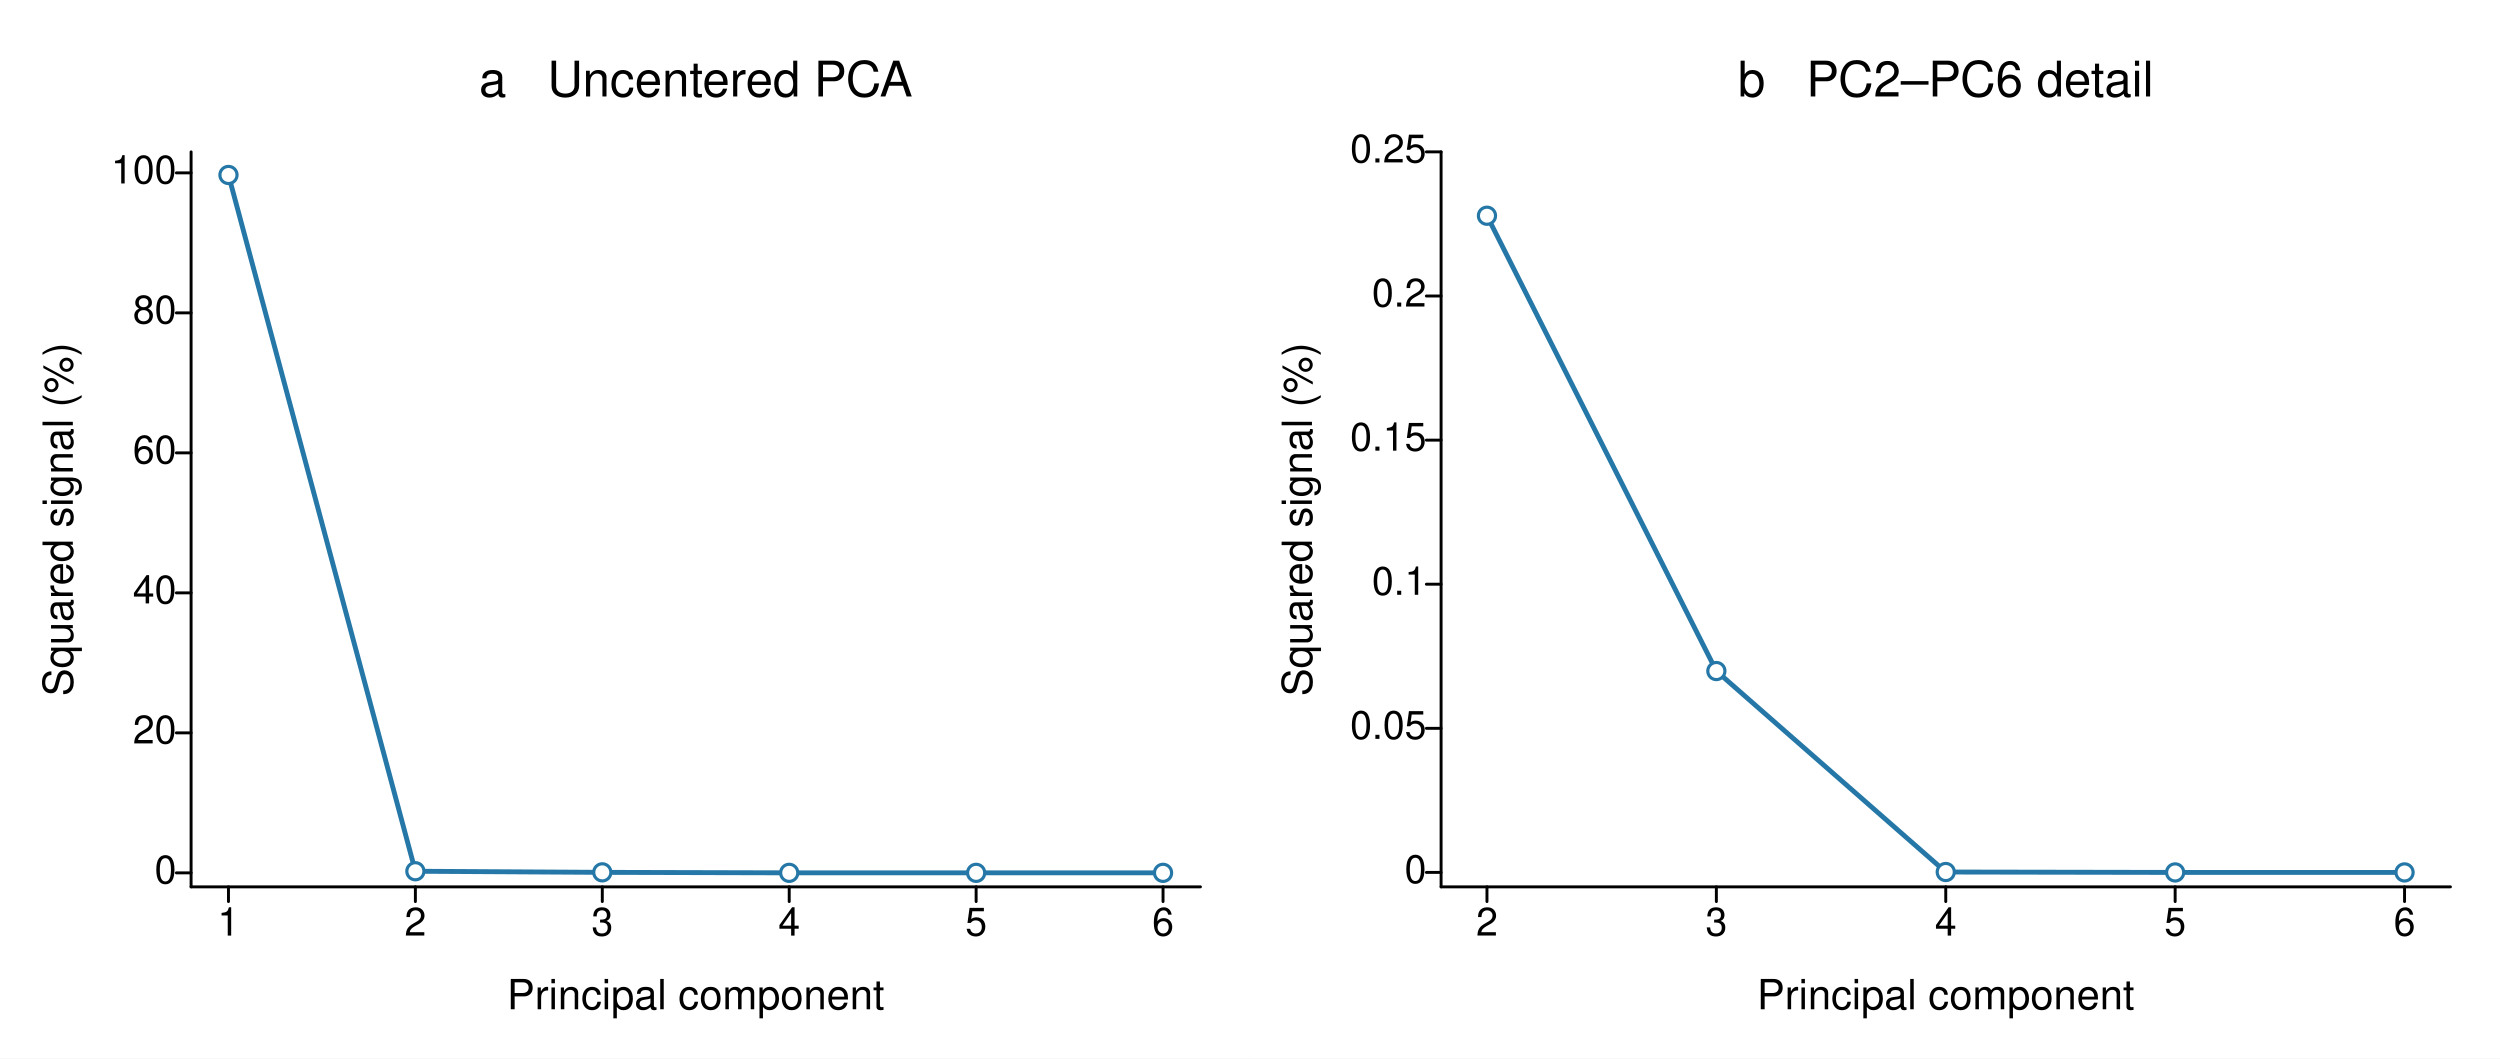
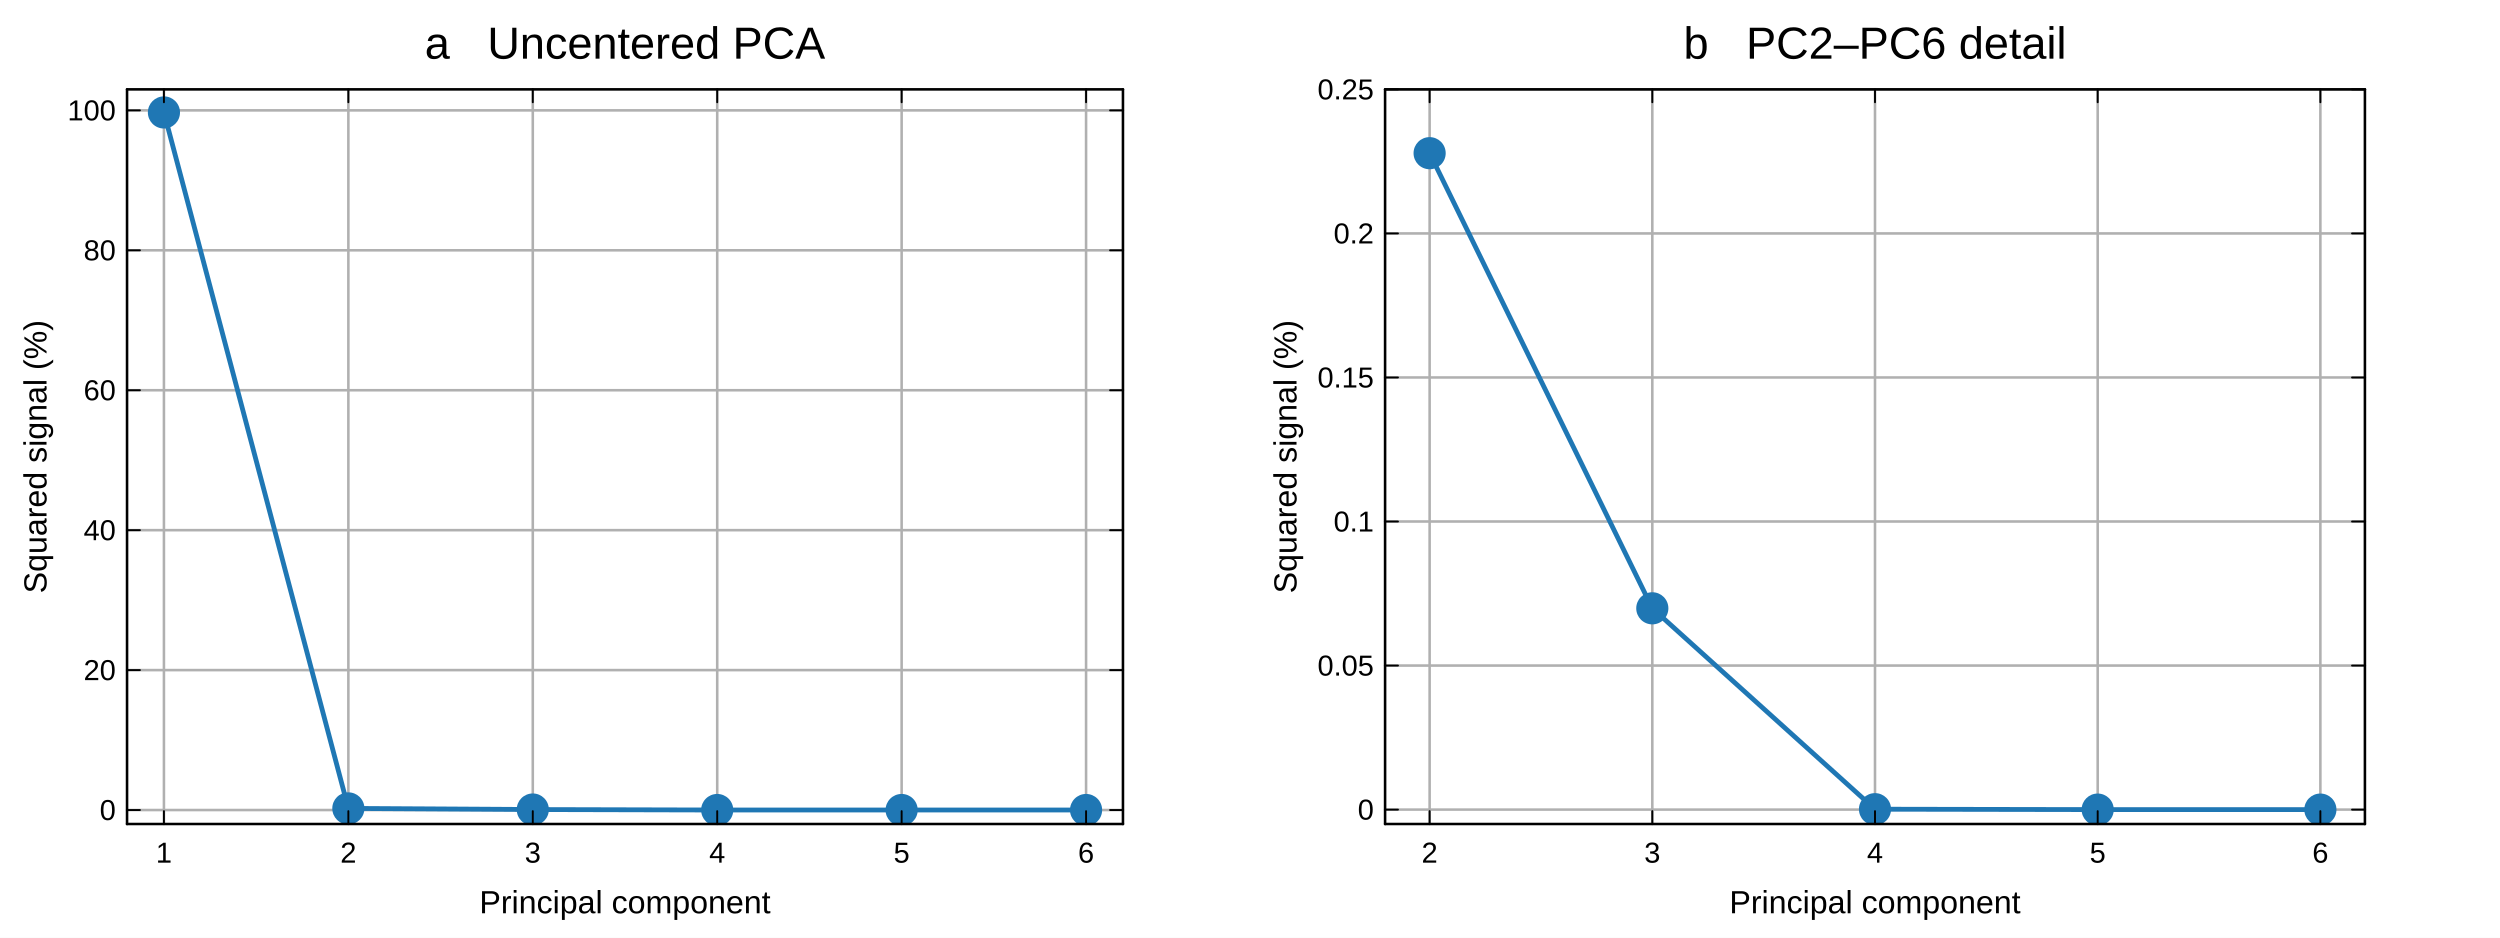
- <svg xmlns="http://www.w3.org/2000/svg" width="180mm" height="76.2mm" viewBox="0 0 510.236 216">
+ <svg xmlns="http://www.w3.org/2000/svg" width="274.32mm" height="102.87mm" viewBox="0 0 777.6 291.6">
  <rect width="100%" height="100%" fill="white" />
  <g transform="translate(0 0) scale(0.12)">
    <defs>
      <clipPath id="panel0_clip1">
-         <rect x="325.00" y="258.33" width="1716.67" height="1250.00" />
+         <rect x="329.30" y="231.67" width="2581.40" height="1904.17" />
      </clipPath>
    </defs>
-     <rect x="0.00" y="0.00" width="2125.00" height="1800.00" fill="rgb(255,255,255)" />
-     <text x="370.07" y="1591.26" font-family="&quot;Helvetica&quot;" font-size="66.6" fill="rgb(0,0,0)">1</text>
-     <text x="687.97" y="1591.26" font-family="&quot;Helvetica&quot;" font-size="66.6" fill="rgb(0,0,0)">2</text>
-     <text x="1005.87" y="1591.26" font-family="&quot;Helvetica&quot;" font-size="66.6" fill="rgb(0,0,0)">3</text>
-     <text x="1323.77" y="1591.26" font-family="&quot;Helvetica&quot;" font-size="66.6" fill="rgb(0,0,0)">4</text>
-     <text x="1641.67" y="1591.26" font-family="&quot;Helvetica&quot;" font-size="66.6" fill="rgb(0,0,0)">5</text>
-     <text x="1959.57" y="1591.26" font-family="&quot;Helvetica&quot;" font-size="66.6" fill="rgb(0,0,0)">6</text>
-     <text x="262.97" y="1502.50" font-family="&quot;Helvetica&quot;" font-size="66.6" fill="rgb(0,0,0)">0</text>
-     <text x="225.94" y="1264.41" font-family="&quot;Helvetica&quot;" font-size="66.6" fill="rgb(0,0,0)">20</text>
-     <text x="225.94" y="1026.31" font-family="&quot;Helvetica&quot;" font-size="66.6" fill="rgb(0,0,0)">40</text>
-     <text x="225.94" y="788.22" font-family="&quot;Helvetica&quot;" font-size="66.6" fill="rgb(0,0,0)">60</text>
-     <text x="225.94" y="550.12" font-family="&quot;Helvetica&quot;" font-size="66.6" fill="rgb(0,0,0)">80</text>
-     <text x="188.91" y="312.03" font-family="&quot;Helvetica&quot;" font-size="66.6" fill="rgb(0,0,0)">100</text>
+     <rect x="0.00" y="0.00" width="3240.00" height="2430.00" fill="rgb(255,255,255)" />
+     <line x1="424.91" y1="231.67" x2="424.91" y2="2135.83" stroke="rgb(176,176,176)" stroke-width="6.67" stroke-linecap="round" />
+     <line x1="902.94" y1="231.67" x2="902.94" y2="2135.83" stroke="rgb(176,176,176)" stroke-width="6.67" stroke-linecap="round" />
+     <line x1="1380.98" y1="231.67" x2="1380.98" y2="2135.83" stroke="rgb(176,176,176)" stroke-width="6.67" stroke-linecap="round" />
+     <line x1="1859.02" y1="231.67" x2="1859.02" y2="2135.83" stroke="rgb(176,176,176)" stroke-width="6.67" stroke-linecap="round" />
+     <line x1="2337.05" y1="231.67" x2="2337.05" y2="2135.83" stroke="rgb(176,176,176)" stroke-width="6.67" stroke-linecap="round" />
+     <line x1="2815.09" y1="231.67" x2="2815.09" y2="2135.83" stroke="rgb(176,176,176)" stroke-width="6.67" stroke-linecap="round" />
+     <line x1="329.30" y1="2099.56" x2="2910.70" y2="2099.56" stroke="rgb(176,176,176)" stroke-width="6.67" stroke-linecap="round" />
+     <line x1="329.30" y1="1736.86" x2="2910.70" y2="1736.86" stroke="rgb(176,176,176)" stroke-width="6.67" stroke-linecap="round" />
+     <line x1="329.30" y1="1374.17" x2="2910.70" y2="1374.17" stroke="rgb(176,176,176)" stroke-width="6.67" stroke-linecap="round" />
+     <line x1="329.30" y1="1011.47" x2="2910.70" y2="1011.47" stroke="rgb(176,176,176)" stroke-width="6.67" stroke-linecap="round" />
+     <line x1="329.30" y1="648.77" x2="2910.70" y2="648.77" stroke="rgb(176,176,176)" stroke-width="6.67" stroke-linecap="round" />
+     <line x1="329.30" y1="286.07" x2="2910.70" y2="286.07" stroke="rgb(176,176,176)" stroke-width="6.67" stroke-linecap="round" />
+     <text x="404.05" y="2236.00" font-family="&quot;Arial&quot;, sans-serif" font-size="75.0" fill="rgb(0,0,0)">1</text>
+     <text x="882.09" y="2236.00" font-family="&quot;Arial&quot;, sans-serif" font-size="75.0" fill="rgb(0,0,0)">2</text>
+     <text x="1360.13" y="2236.00" font-family="&quot;Arial&quot;, sans-serif" font-size="75.0" fill="rgb(0,0,0)">3</text>
+     <text x="1838.16" y="2236.00" font-family="&quot;Arial&quot;, sans-serif" font-size="75.0" fill="rgb(0,0,0)">4</text>
+     <text x="2316.20" y="2236.00" font-family="&quot;Arial&quot;, sans-serif" font-size="75.0" fill="rgb(0,0,0)">5</text>
+     <text x="2794.24" y="2236.00" font-family="&quot;Arial&quot;, sans-serif" font-size="75.0" fill="rgb(0,0,0)">6</text>
+     <text x="258.42" y="2125.56" font-family="&quot;Arial&quot;, sans-serif" font-size="75.0" fill="rgb(0,0,0)">0</text>
+     <text x="216.71" y="1762.87" font-family="&quot;Arial&quot;, sans-serif" font-size="75.0" fill="rgb(0,0,0)">20</text>
+     <text x="216.71" y="1400.17" font-family="&quot;Arial&quot;, sans-serif" font-size="75.0" fill="rgb(0,0,0)">40</text>
+     <text x="216.71" y="1037.47" font-family="&quot;Arial&quot;, sans-serif" font-size="75.0" fill="rgb(0,0,0)">60</text>
+     <text x="216.71" y="674.77" font-family="&quot;Arial&quot;, sans-serif" font-size="75.0" fill="rgb(0,0,0)">80</text>
+     <text x="175.00" y="312.07" font-family="&quot;Arial&quot;, sans-serif" font-size="75.0" fill="rgb(0,0,0)">100</text>
    <g clip-path="url(#panel0_clip1)">
-       <polyline points="388.58,297.59 706.48,1481.81 1024.38,1483.69 1342.28,1484.52 1660.19,1484.52 1978.09,1484.52" fill="none" stroke="rgb(36,119,166)" stroke-width="8.33" stroke-linecap="round" stroke-linejoin="round" />
-       <circle cx="388.58" cy="297.59" r="14.58" fill="rgb(255,255,255)" />
-       <circle cx="388.58" cy="297.59" r="14.58" fill="none" stroke="rgb(36,119,166)" stroke-width="5.42" />
-       <circle cx="706.48" cy="1481.81" r="14.58" fill="rgb(255,255,255)" />
-       <circle cx="706.48" cy="1481.81" r="14.58" fill="none" stroke="rgb(36,119,166)" stroke-width="5.42" />
-       <circle cx="1024.38" cy="1483.69" r="14.58" fill="rgb(255,255,255)" />
-       <circle cx="1024.38" cy="1483.69" r="14.58" fill="none" stroke="rgb(36,119,166)" stroke-width="5.42" />
-       <circle cx="1342.28" cy="1484.52" r="14.58" fill="rgb(255,255,255)" />
-       <circle cx="1342.28" cy="1484.52" r="14.58" fill="none" stroke="rgb(36,119,166)" stroke-width="5.42" />
-       <circle cx="1660.19" cy="1484.52" r="14.58" fill="rgb(255,255,255)" />
-       <circle cx="1660.19" cy="1484.52" r="14.58" fill="none" stroke="rgb(36,119,166)" stroke-width="5.42" />
-       <circle cx="1978.09" cy="1484.52" r="14.58" fill="rgb(255,255,255)" />
-       <circle cx="1978.09" cy="1484.52" r="14.58" fill="none" stroke="rgb(36,119,166)" stroke-width="5.42" />
+       <polyline points="424.91,291.47 902.94,2095.43 1380.98,2098.30 1859.02,2099.56 2337.05,2099.56 2815.09,2099.56" fill="none" stroke="rgb(31,119,180)" stroke-width="12.50" stroke-linecap="round" stroke-linejoin="round" />
+       <circle cx="424.91" cy="291.47" r="41.67" fill="rgb(31,119,180)" />
+       <circle cx="902.94" cy="2095.43" r="41.67" fill="rgb(31,119,180)" />
+       <circle cx="1380.98" cy="2098.30" r="41.67" fill="rgb(31,119,180)" />
+       <circle cx="1859.02" cy="2099.56" r="41.67" fill="rgb(31,119,180)" />
+       <circle cx="2337.05" cy="2099.56" r="41.67" fill="rgb(31,119,180)" />
+       <circle cx="2815.09" cy="2099.56" r="41.67" fill="rgb(31,119,180)" />
    </g>
-     <line x1="325.00" y1="1508.33" x2="2041.67" y2="1508.33" stroke="rgb(0,0,0)" stroke-width="5.00" stroke-linecap="round" />
-     <line x1="325.00" y1="258.33" x2="325.00" y2="1508.33" stroke="rgb(0,0,0)" stroke-width="5.00" stroke-linecap="round" />
-     <line x1="388.58" y1="1508.33" x2="388.58" y2="1533.33" stroke="rgb(0,0,0)" stroke-width="5.00" stroke-linecap="round" />
-     <line x1="706.48" y1="1508.33" x2="706.48" y2="1533.33" stroke="rgb(0,0,0)" stroke-width="5.00" stroke-linecap="round" />
-     <line x1="1024.38" y1="1508.33" x2="1024.38" y2="1533.33" stroke="rgb(0,0,0)" stroke-width="5.00" stroke-linecap="round" />
-     <line x1="1342.28" y1="1508.33" x2="1342.28" y2="1533.33" stroke="rgb(0,0,0)" stroke-width="5.00" stroke-linecap="round" />
-     <line x1="1660.19" y1="1508.33" x2="1660.19" y2="1533.33" stroke="rgb(0,0,0)" stroke-width="5.00" stroke-linecap="round" />
-     <line x1="1978.09" y1="1508.33" x2="1978.09" y2="1533.33" stroke="rgb(0,0,0)" stroke-width="5.00" stroke-linecap="round" />
-     <line x1="325.00" y1="1484.52" x2="300.00" y2="1484.52" stroke="rgb(0,0,0)" stroke-width="5.00" stroke-linecap="round" />
-     <line x1="325.00" y1="1246.43" x2="300.00" y2="1246.43" stroke="rgb(0,0,0)" stroke-width="5.00" stroke-linecap="round" />
-     <line x1="325.00" y1="1008.33" x2="300.00" y2="1008.33" stroke="rgb(0,0,0)" stroke-width="5.00" stroke-linecap="round" />
-     <line x1="325.00" y1="770.24" x2="300.00" y2="770.24" stroke="rgb(0,0,0)" stroke-width="5.00" stroke-linecap="round" />
-     <line x1="325.00" y1="532.14" x2="300.00" y2="532.14" stroke="rgb(0,0,0)" stroke-width="5.00" stroke-linecap="round" />
-     <line x1="325.00" y1="294.05" x2="300.00" y2="294.05" stroke="rgb(0,0,0)" stroke-width="5.00" stroke-linecap="round" />
-     <text x="1183.33" y="164.09" font-family="&quot;Helvetica&quot;" font-size="83.6" font-weight="400" fill="rgb(0,0,0)" text-anchor="middle" xml:space="preserve">a   Uncentered PCA</text>
-     <text x="1183.33" y="1716.53" font-family="&quot;Helvetica&quot;" font-size="70.8" fill="rgb(0,0,0)" text-anchor="middle" xml:space="preserve">Principal component</text>
-     <g transform="translate(104.74,883.33) rotate(-90.0)">
-       <text x="0" y="19.13" font-family="&quot;Helvetica&quot;" font-size="70.8" fill="rgb(0,0,0)" text-anchor="middle">Squared signal (%)</text>
+     <line x1="329.30" y1="2135.83" x2="2910.70" y2="2135.83" stroke="rgb(0,0,0)" stroke-width="6.67" stroke-linecap="round" />
+     <line x1="329.30" y1="231.67" x2="329.30" y2="2135.83" stroke="rgb(0,0,0)" stroke-width="6.67" stroke-linecap="round" />
+     <line x1="329.30" y1="231.67" x2="2910.70" y2="231.67" stroke="rgb(0,0,0)" stroke-width="6.67" stroke-linecap="round" />
+     <line x1="2910.70" y1="231.67" x2="2910.70" y2="2135.83" stroke="rgb(0,0,0)" stroke-width="6.67" stroke-linecap="round" />
+     <line x1="424.91" y1="2135.83" x2="424.91" y2="2102.50" stroke="rgb(0,0,0)" stroke-width="5.00" stroke-linecap="round" />
+     <line x1="424.91" y1="231.67" x2="424.91" y2="265.00" stroke="rgb(0,0,0)" stroke-width="5.00" stroke-linecap="round" />
+     <line x1="902.94" y1="2135.83" x2="902.94" y2="2102.50" stroke="rgb(0,0,0)" stroke-width="5.00" stroke-linecap="round" />
+     <line x1="902.94" y1="231.67" x2="902.94" y2="265.00" stroke="rgb(0,0,0)" stroke-width="5.00" stroke-linecap="round" />
+     <line x1="1380.98" y1="2135.83" x2="1380.98" y2="2102.50" stroke="rgb(0,0,0)" stroke-width="5.00" stroke-linecap="round" />
+     <line x1="1380.98" y1="231.67" x2="1380.98" y2="265.00" stroke="rgb(0,0,0)" stroke-width="5.00" stroke-linecap="round" />
+     <line x1="1859.02" y1="2135.83" x2="1859.02" y2="2102.50" stroke="rgb(0,0,0)" stroke-width="5.00" stroke-linecap="round" />
+     <line x1="1859.02" y1="231.67" x2="1859.02" y2="265.00" stroke="rgb(0,0,0)" stroke-width="5.00" stroke-linecap="round" />
+     <line x1="2337.05" y1="2135.83" x2="2337.05" y2="2102.50" stroke="rgb(0,0,0)" stroke-width="5.00" stroke-linecap="round" />
+     <line x1="2337.05" y1="231.67" x2="2337.05" y2="265.00" stroke="rgb(0,0,0)" stroke-width="5.00" stroke-linecap="round" />
+     <line x1="2815.09" y1="2135.83" x2="2815.09" y2="2102.50" stroke="rgb(0,0,0)" stroke-width="5.00" stroke-linecap="round" />
+     <line x1="2815.09" y1="231.67" x2="2815.09" y2="265.00" stroke="rgb(0,0,0)" stroke-width="5.00" stroke-linecap="round" />
+     <line x1="329.30" y1="2099.56" x2="362.63" y2="2099.56" stroke="rgb(0,0,0)" stroke-width="5.00" stroke-linecap="round" />
+     <line x1="2910.70" y1="2099.56" x2="2877.37" y2="2099.56" stroke="rgb(0,0,0)" stroke-width="5.00" stroke-linecap="round" />
+     <line x1="329.30" y1="1736.86" x2="362.63" y2="1736.86" stroke="rgb(0,0,0)" stroke-width="5.00" stroke-linecap="round" />
+     <line x1="2910.70" y1="1736.86" x2="2877.37" y2="1736.86" stroke="rgb(0,0,0)" stroke-width="5.00" stroke-linecap="round" />
+     <line x1="329.30" y1="1374.17" x2="362.63" y2="1374.17" stroke="rgb(0,0,0)" stroke-width="5.00" stroke-linecap="round" />
+     <line x1="2910.70" y1="1374.17" x2="2877.37" y2="1374.17" stroke="rgb(0,0,0)" stroke-width="5.00" stroke-linecap="round" />
+     <line x1="329.30" y1="1011.47" x2="362.63" y2="1011.47" stroke="rgb(0,0,0)" stroke-width="5.00" stroke-linecap="round" />
+     <line x1="2910.70" y1="1011.47" x2="2877.37" y2="1011.47" stroke="rgb(0,0,0)" stroke-width="5.00" stroke-linecap="round" />
+     <line x1="329.30" y1="648.77" x2="362.63" y2="648.77" stroke="rgb(0,0,0)" stroke-width="5.00" stroke-linecap="round" />
+     <line x1="2910.70" y1="648.77" x2="2877.37" y2="648.77" stroke="rgb(0,0,0)" stroke-width="5.00" stroke-linecap="round" />
+     <line x1="329.30" y1="286.07" x2="362.63" y2="286.07" stroke="rgb(0,0,0)" stroke-width="5.00" stroke-linecap="round" />
+     <line x1="2910.70" y1="286.07" x2="2877.37" y2="286.07" stroke="rgb(0,0,0)" stroke-width="5.00" stroke-linecap="round" />
+     <text x="1620.00" y="152.11" font-family="&quot;Arial&quot;, sans-serif" font-size="116.7" font-weight="400" fill="rgb(0,0,0)" text-anchor="middle" xml:space="preserve">a   Uncentered PCA</text>
+     <text x="1620.00" y="2367.22" font-family="&quot;Arial&quot;, sans-serif" font-size="83.3" fill="rgb(0,0,0)" text-anchor="middle" xml:space="preserve">Principal component</text>
+     <g transform="translate(91.67,1183.75) rotate(-90.0)">
+       <text x="0" y="28.89" font-family="&quot;Arial&quot;, sans-serif" font-size="83.3" fill="rgb(0,0,0)" text-anchor="middle">Squared signal (%)</text>
    </g>
  </g>
-   <g transform="translate(255.1181 0) scale(0.12)">
+   <g transform="translate(388.8 0) scale(0.12)">
    <defs>
      <clipPath id="panel1_clip1">
-         <rect x="325.00" y="258.33" width="1716.67" height="1250.00" />
+         <rect x="350.14" y="231.67" width="2539.72" height="1904.17" />
      </clipPath>
    </defs>
-     <rect x="0.00" y="0.00" width="2125.00" height="1800.00" fill="rgb(255,255,255)" />
-     <text x="384.52" y="1591.26" font-family="&quot;Helvetica&quot;" font-size="66.6" fill="rgb(0,0,0)">2</text>
-     <text x="774.67" y="1591.26" font-family="&quot;Helvetica&quot;" font-size="66.6" fill="rgb(0,0,0)">3</text>
-     <text x="1164.82" y="1591.26" font-family="&quot;Helvetica&quot;" font-size="66.6" fill="rgb(0,0,0)">4</text>
-     <text x="1554.97" y="1591.26" font-family="&quot;Helvetica&quot;" font-size="66.6" fill="rgb(0,0,0)">5</text>
-     <text x="1945.12" y="1591.26" font-family="&quot;Helvetica&quot;" font-size="66.6" fill="rgb(0,0,0)">6</text>
-     <text x="262.97" y="1501.80" font-family="&quot;Helvetica&quot;" font-size="66.6" fill="rgb(0,0,0)">0</text>
-     <text x="170.41" y="1256.70" font-family="&quot;Helvetica&quot;" font-size="66.6" fill="rgb(0,0,0)">0.05</text>
-     <text x="207.44" y="1011.61" font-family="&quot;Helvetica&quot;" font-size="66.6" fill="rgb(0,0,0)">0.1</text>
-     <text x="170.41" y="766.51" font-family="&quot;Helvetica&quot;" font-size="66.6" fill="rgb(0,0,0)">0.15</text>
-     <text x="207.44" y="521.41" font-family="&quot;Helvetica&quot;" font-size="66.6" fill="rgb(0,0,0)">0.2</text>
-     <text x="170.41" y="276.31" font-family="&quot;Helvetica&quot;" font-size="66.6" fill="rgb(0,0,0)">0.25</text>
+     <rect x="0.00" y="0.00" width="3240.00" height="2430.00" fill="rgb(255,255,255)" />
+     <line x1="465.58" y1="231.67" x2="465.58" y2="2135.83" stroke="rgb(176,176,176)" stroke-width="6.67" stroke-linecap="round" />
+     <line x1="1042.79" y1="231.67" x2="1042.79" y2="2135.83" stroke="rgb(176,176,176)" stroke-width="6.67" stroke-linecap="round" />
+     <line x1="1620.00" y1="231.67" x2="1620.00" y2="2135.83" stroke="rgb(176,176,176)" stroke-width="6.67" stroke-linecap="round" />
+     <line x1="2197.21" y1="231.67" x2="2197.21" y2="2135.83" stroke="rgb(176,176,176)" stroke-width="6.67" stroke-linecap="round" />
+     <line x1="2774.42" y1="231.67" x2="2774.42" y2="2135.83" stroke="rgb(176,176,176)" stroke-width="6.67" stroke-linecap="round" />
+     <line x1="350.14" y1="2098.50" x2="2889.86" y2="2098.50" stroke="rgb(176,176,176)" stroke-width="6.67" stroke-linecap="round" />
+     <line x1="350.14" y1="1725.13" x2="2889.86" y2="1725.13" stroke="rgb(176,176,176)" stroke-width="6.67" stroke-linecap="round" />
+     <line x1="350.14" y1="1351.76" x2="2889.86" y2="1351.76" stroke="rgb(176,176,176)" stroke-width="6.67" stroke-linecap="round" />
+     <line x1="350.14" y1="978.40" x2="2889.86" y2="978.40" stroke="rgb(176,176,176)" stroke-width="6.67" stroke-linecap="round" />
+     <line x1="350.14" y1="605.03" x2="2889.86" y2="605.03" stroke="rgb(176,176,176)" stroke-width="6.67" stroke-linecap="round" />
+     <line x1="350.14" y1="231.67" x2="2889.86" y2="231.67" stroke="rgb(176,176,176)" stroke-width="6.67" stroke-linecap="round" />
+     <text x="444.72" y="2236.00" font-family="&quot;Arial&quot;, sans-serif" font-size="75.0" fill="rgb(0,0,0)">2</text>
+     <text x="1021.93" y="2236.00" font-family="&quot;Arial&quot;, sans-serif" font-size="75.0" fill="rgb(0,0,0)">3</text>
+     <text x="1599.14" y="2236.00" font-family="&quot;Arial&quot;, sans-serif" font-size="75.0" fill="rgb(0,0,0)">4</text>
+     <text x="2176.35" y="2236.00" font-family="&quot;Arial&quot;, sans-serif" font-size="75.0" fill="rgb(0,0,0)">5</text>
+     <text x="2753.56" y="2236.00" font-family="&quot;Arial&quot;, sans-serif" font-size="75.0" fill="rgb(0,0,0)">6</text>
+     <text x="279.26" y="2124.50" font-family="&quot;Arial&quot;, sans-serif" font-size="75.0" fill="rgb(0,0,0)">0</text>
+     <text x="175.00" y="1751.13" font-family="&quot;Arial&quot;, sans-serif" font-size="75.0" fill="rgb(0,0,0)">0.05</text>
+     <text x="216.71" y="1377.77" font-family="&quot;Arial&quot;, sans-serif" font-size="75.0" fill="rgb(0,0,0)">0.1</text>
+     <text x="175.00" y="1004.40" font-family="&quot;Arial&quot;, sans-serif" font-size="75.0" fill="rgb(0,0,0)">0.15</text>
+     <text x="216.71" y="631.03" font-family="&quot;Arial&quot;, sans-serif" font-size="75.0" fill="rgb(0,0,0)">0.2</text>
+     <text x="175.00" y="257.67" font-family="&quot;Arial&quot;, sans-serif" font-size="75.0" fill="rgb(0,0,0)">0.25</text>
    <g clip-path="url(#panel1_clip1)">
-       <polyline points="403.03,366.91 793.18,1141.31 1183.33,1483.12 1573.48,1483.82 1963.64,1483.82" fill="none" stroke="rgb(36,119,166)" stroke-width="8.33" stroke-linecap="round" stroke-linejoin="round" />
-       <circle cx="403.03" cy="366.91" r="14.58" fill="rgb(255,255,255)" />
-       <circle cx="403.03" cy="366.91" r="14.58" fill="none" stroke="rgb(36,119,166)" stroke-width="5.42" />
-       <circle cx="793.18" cy="1141.31" r="14.58" fill="rgb(255,255,255)" />
-       <circle cx="793.18" cy="1141.31" r="14.58" fill="none" stroke="rgb(36,119,166)" stroke-width="5.42" />
-       <circle cx="1183.33" cy="1483.12" r="14.58" fill="rgb(255,255,255)" />
-       <circle cx="1183.33" cy="1483.12" r="14.58" fill="none" stroke="rgb(36,119,166)" stroke-width="5.42" />
-       <circle cx="1573.48" cy="1483.82" r="14.58" fill="rgb(255,255,255)" />
-       <circle cx="1573.48" cy="1483.82" r="14.58" fill="none" stroke="rgb(36,119,166)" stroke-width="5.42" />
-       <circle cx="1963.64" cy="1483.82" r="14.58" fill="rgb(255,255,255)" />
-       <circle cx="1963.64" cy="1483.82" r="14.58" fill="none" stroke="rgb(36,119,166)" stroke-width="5.42" />
+       <polyline points="465.58,397.06 1042.79,1576.74 1620.00,2097.43 2197.21,2098.50 2774.42,2098.50" fill="none" stroke="rgb(31,119,180)" stroke-width="12.50" stroke-linecap="round" stroke-linejoin="round" />
+       <circle cx="465.58" cy="397.06" r="41.67" fill="rgb(31,119,180)" />
+       <circle cx="1042.79" cy="1576.74" r="41.67" fill="rgb(31,119,180)" />
+       <circle cx="1620.00" cy="2097.43" r="41.67" fill="rgb(31,119,180)" />
+       <circle cx="2197.21" cy="2098.50" r="41.67" fill="rgb(31,119,180)" />
+       <circle cx="2774.42" cy="2098.50" r="41.67" fill="rgb(31,119,180)" />
    </g>
-     <line x1="325.00" y1="1508.33" x2="2041.67" y2="1508.33" stroke="rgb(0,0,0)" stroke-width="5.00" stroke-linecap="round" />
-     <line x1="325.00" y1="258.33" x2="325.00" y2="1508.33" stroke="rgb(0,0,0)" stroke-width="5.00" stroke-linecap="round" />
-     <line x1="403.03" y1="1508.33" x2="403.03" y2="1533.33" stroke="rgb(0,0,0)" stroke-width="5.00" stroke-linecap="round" />
-     <line x1="793.18" y1="1508.33" x2="793.18" y2="1533.33" stroke="rgb(0,0,0)" stroke-width="5.00" stroke-linecap="round" />
-     <line x1="1183.33" y1="1508.33" x2="1183.33" y2="1533.33" stroke="rgb(0,0,0)" stroke-width="5.00" stroke-linecap="round" />
-     <line x1="1573.48" y1="1508.33" x2="1573.48" y2="1533.33" stroke="rgb(0,0,0)" stroke-width="5.00" stroke-linecap="round" />
-     <line x1="1963.64" y1="1508.33" x2="1963.64" y2="1533.33" stroke="rgb(0,0,0)" stroke-width="5.00" stroke-linecap="round" />
-     <line x1="325.00" y1="1483.82" x2="300.00" y2="1483.82" stroke="rgb(0,0,0)" stroke-width="5.00" stroke-linecap="round" />
-     <line x1="325.00" y1="1238.73" x2="300.00" y2="1238.73" stroke="rgb(0,0,0)" stroke-width="5.00" stroke-linecap="round" />
-     <line x1="325.00" y1="993.63" x2="300.00" y2="993.63" stroke="rgb(0,0,0)" stroke-width="5.00" stroke-linecap="round" />
-     <line x1="325.00" y1="748.53" x2="300.00" y2="748.53" stroke="rgb(0,0,0)" stroke-width="5.00" stroke-linecap="round" />
-     <line x1="325.00" y1="503.43" x2="300.00" y2="503.43" stroke="rgb(0,0,0)" stroke-width="5.00" stroke-linecap="round" />
-     <line x1="325.00" y1="258.33" x2="300.00" y2="258.33" stroke="rgb(0,0,0)" stroke-width="5.00" stroke-linecap="round" />
-     <text x="1183.33" y="164.09" font-family="&quot;Helvetica&quot;" font-size="83.6" font-weight="400" fill="rgb(0,0,0)" text-anchor="middle" xml:space="preserve">b   PC2–PC6 detail</text>
-     <text x="1183.33" y="1716.53" font-family="&quot;Helvetica&quot;" font-size="70.8" fill="rgb(0,0,0)" text-anchor="middle" xml:space="preserve">Principal component</text>
-     <g transform="translate(86.24,883.33) rotate(-90.0)">
-       <text x="0" y="19.13" font-family="&quot;Helvetica&quot;" font-size="70.8" fill="rgb(0,0,0)" text-anchor="middle">Squared signal (%)</text>
+     <line x1="350.14" y1="2135.83" x2="2889.86" y2="2135.83" stroke="rgb(0,0,0)" stroke-width="6.67" stroke-linecap="round" />
+     <line x1="350.14" y1="231.67" x2="350.14" y2="2135.83" stroke="rgb(0,0,0)" stroke-width="6.67" stroke-linecap="round" />
+     <line x1="350.14" y1="231.67" x2="2889.86" y2="231.67" stroke="rgb(0,0,0)" stroke-width="6.67" stroke-linecap="round" />
+     <line x1="2889.86" y1="231.67" x2="2889.86" y2="2135.83" stroke="rgb(0,0,0)" stroke-width="6.67" stroke-linecap="round" />
+     <line x1="465.58" y1="2135.83" x2="465.58" y2="2102.50" stroke="rgb(0,0,0)" stroke-width="5.00" stroke-linecap="round" />
+     <line x1="465.58" y1="231.67" x2="465.58" y2="265.00" stroke="rgb(0,0,0)" stroke-width="5.00" stroke-linecap="round" />
+     <line x1="1042.79" y1="2135.83" x2="1042.79" y2="2102.50" stroke="rgb(0,0,0)" stroke-width="5.00" stroke-linecap="round" />
+     <line x1="1042.79" y1="231.67" x2="1042.79" y2="265.00" stroke="rgb(0,0,0)" stroke-width="5.00" stroke-linecap="round" />
+     <line x1="1620.00" y1="2135.83" x2="1620.00" y2="2102.50" stroke="rgb(0,0,0)" stroke-width="5.00" stroke-linecap="round" />
+     <line x1="1620.00" y1="231.67" x2="1620.00" y2="265.00" stroke="rgb(0,0,0)" stroke-width="5.00" stroke-linecap="round" />
+     <line x1="2197.21" y1="2135.83" x2="2197.21" y2="2102.50" stroke="rgb(0,0,0)" stroke-width="5.00" stroke-linecap="round" />
+     <line x1="2197.21" y1="231.67" x2="2197.21" y2="265.00" stroke="rgb(0,0,0)" stroke-width="5.00" stroke-linecap="round" />
+     <line x1="2774.42" y1="2135.83" x2="2774.42" y2="2102.50" stroke="rgb(0,0,0)" stroke-width="5.00" stroke-linecap="round" />
+     <line x1="2774.42" y1="231.67" x2="2774.42" y2="265.00" stroke="rgb(0,0,0)" stroke-width="5.00" stroke-linecap="round" />
+     <line x1="350.14" y1="2098.50" x2="383.47" y2="2098.50" stroke="rgb(0,0,0)" stroke-width="5.00" stroke-linecap="round" />
+     <line x1="2889.86" y1="2098.50" x2="2856.53" y2="2098.50" stroke="rgb(0,0,0)" stroke-width="5.00" stroke-linecap="round" />
+     <line x1="350.14" y1="1725.13" x2="383.47" y2="1725.13" stroke="rgb(0,0,0)" stroke-width="5.00" stroke-linecap="round" />
+     <line x1="2889.86" y1="1725.13" x2="2856.53" y2="1725.13" stroke="rgb(0,0,0)" stroke-width="5.00" stroke-linecap="round" />
+     <line x1="350.14" y1="1351.76" x2="383.47" y2="1351.76" stroke="rgb(0,0,0)" stroke-width="5.00" stroke-linecap="round" />
+     <line x1="2889.86" y1="1351.76" x2="2856.53" y2="1351.76" stroke="rgb(0,0,0)" stroke-width="5.00" stroke-linecap="round" />
+     <line x1="350.14" y1="978.40" x2="383.47" y2="978.40" stroke="rgb(0,0,0)" stroke-width="5.00" stroke-linecap="round" />
+     <line x1="2889.86" y1="978.40" x2="2856.53" y2="978.40" stroke="rgb(0,0,0)" stroke-width="5.00" stroke-linecap="round" />
+     <line x1="350.14" y1="605.03" x2="383.47" y2="605.03" stroke="rgb(0,0,0)" stroke-width="5.00" stroke-linecap="round" />
+     <line x1="2889.86" y1="605.03" x2="2856.53" y2="605.03" stroke="rgb(0,0,0)" stroke-width="5.00" stroke-linecap="round" />
+     <line x1="350.14" y1="231.67" x2="383.47" y2="231.67" stroke="rgb(0,0,0)" stroke-width="5.00" stroke-linecap="round" />
+     <line x1="2889.86" y1="231.67" x2="2856.53" y2="231.67" stroke="rgb(0,0,0)" stroke-width="5.00" stroke-linecap="round" />
+     <text x="1620.00" y="152.11" font-family="&quot;Arial&quot;, sans-serif" font-size="116.7" font-weight="400" fill="rgb(0,0,0)" text-anchor="middle" xml:space="preserve">b   PC2–PC6 detail</text>
+     <text x="1620.00" y="2367.22" font-family="&quot;Arial&quot;, sans-serif" font-size="83.3" fill="rgb(0,0,0)" text-anchor="middle" xml:space="preserve">Principal component</text>
+     <g transform="translate(91.67,1183.75) rotate(-90.0)">
+       <text x="0" y="28.89" font-family="&quot;Arial&quot;, sans-serif" font-size="83.3" fill="rgb(0,0,0)" text-anchor="middle">Squared signal (%)</text>
    </g>
  </g>
</svg>
